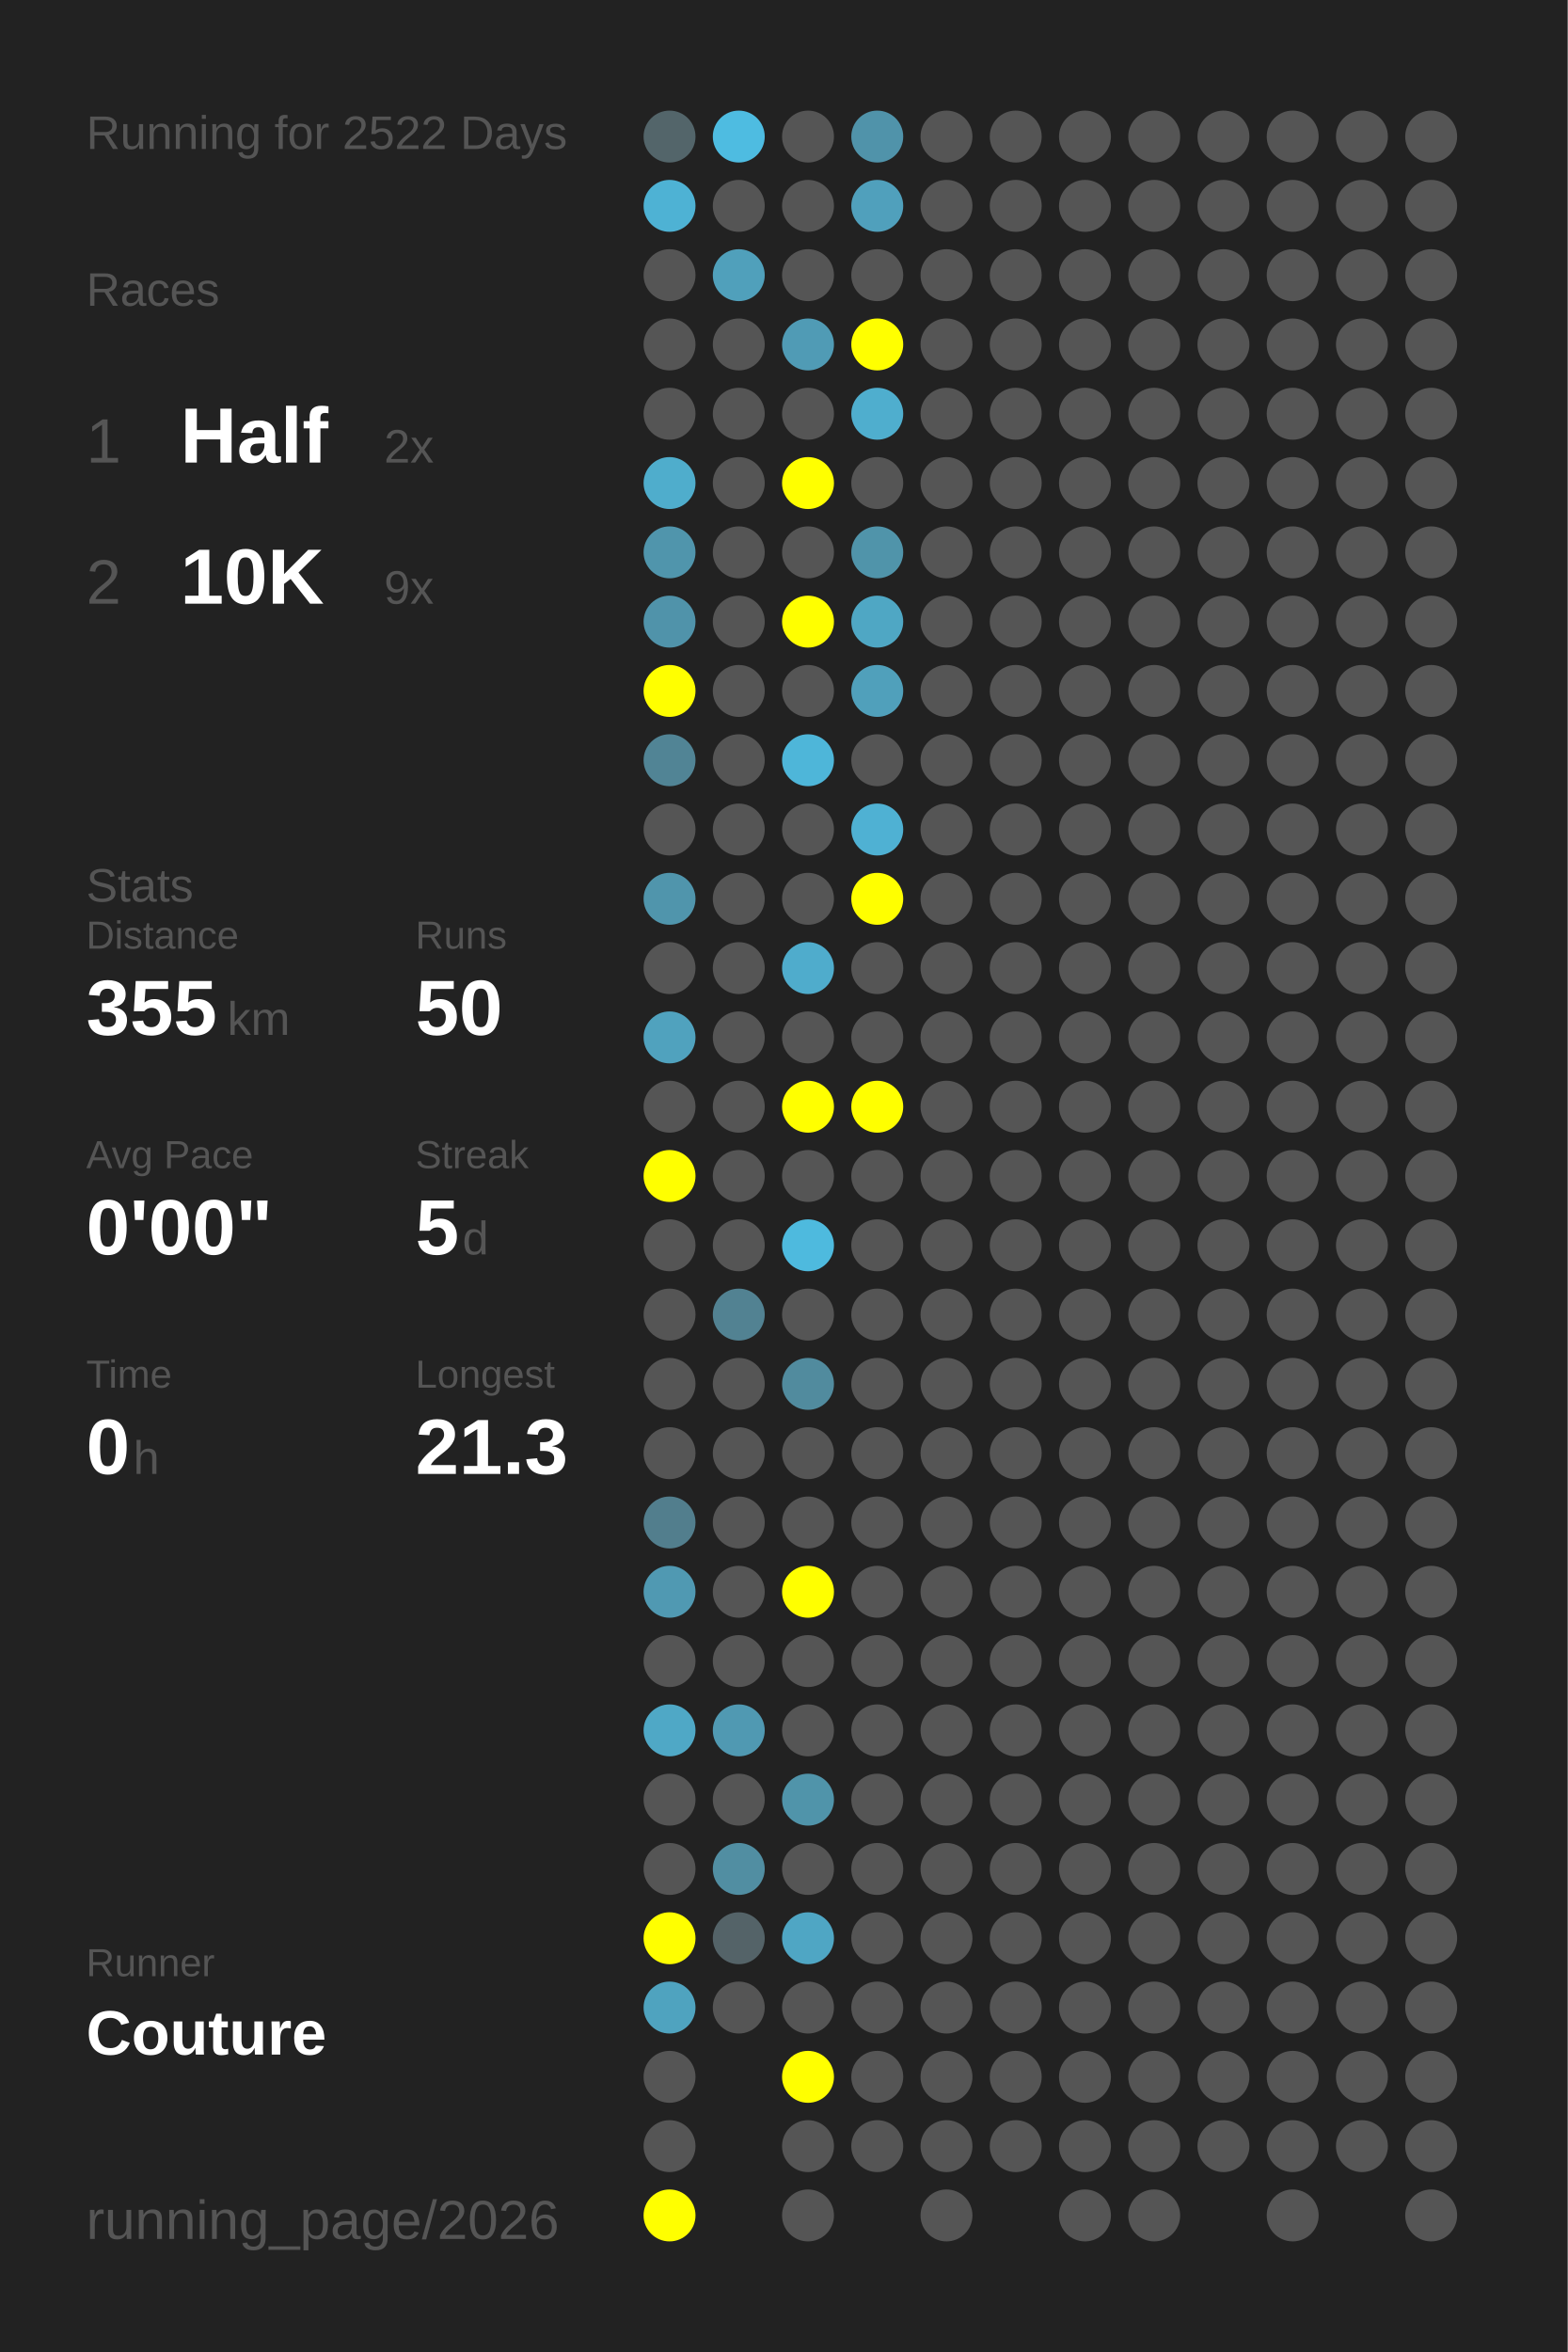
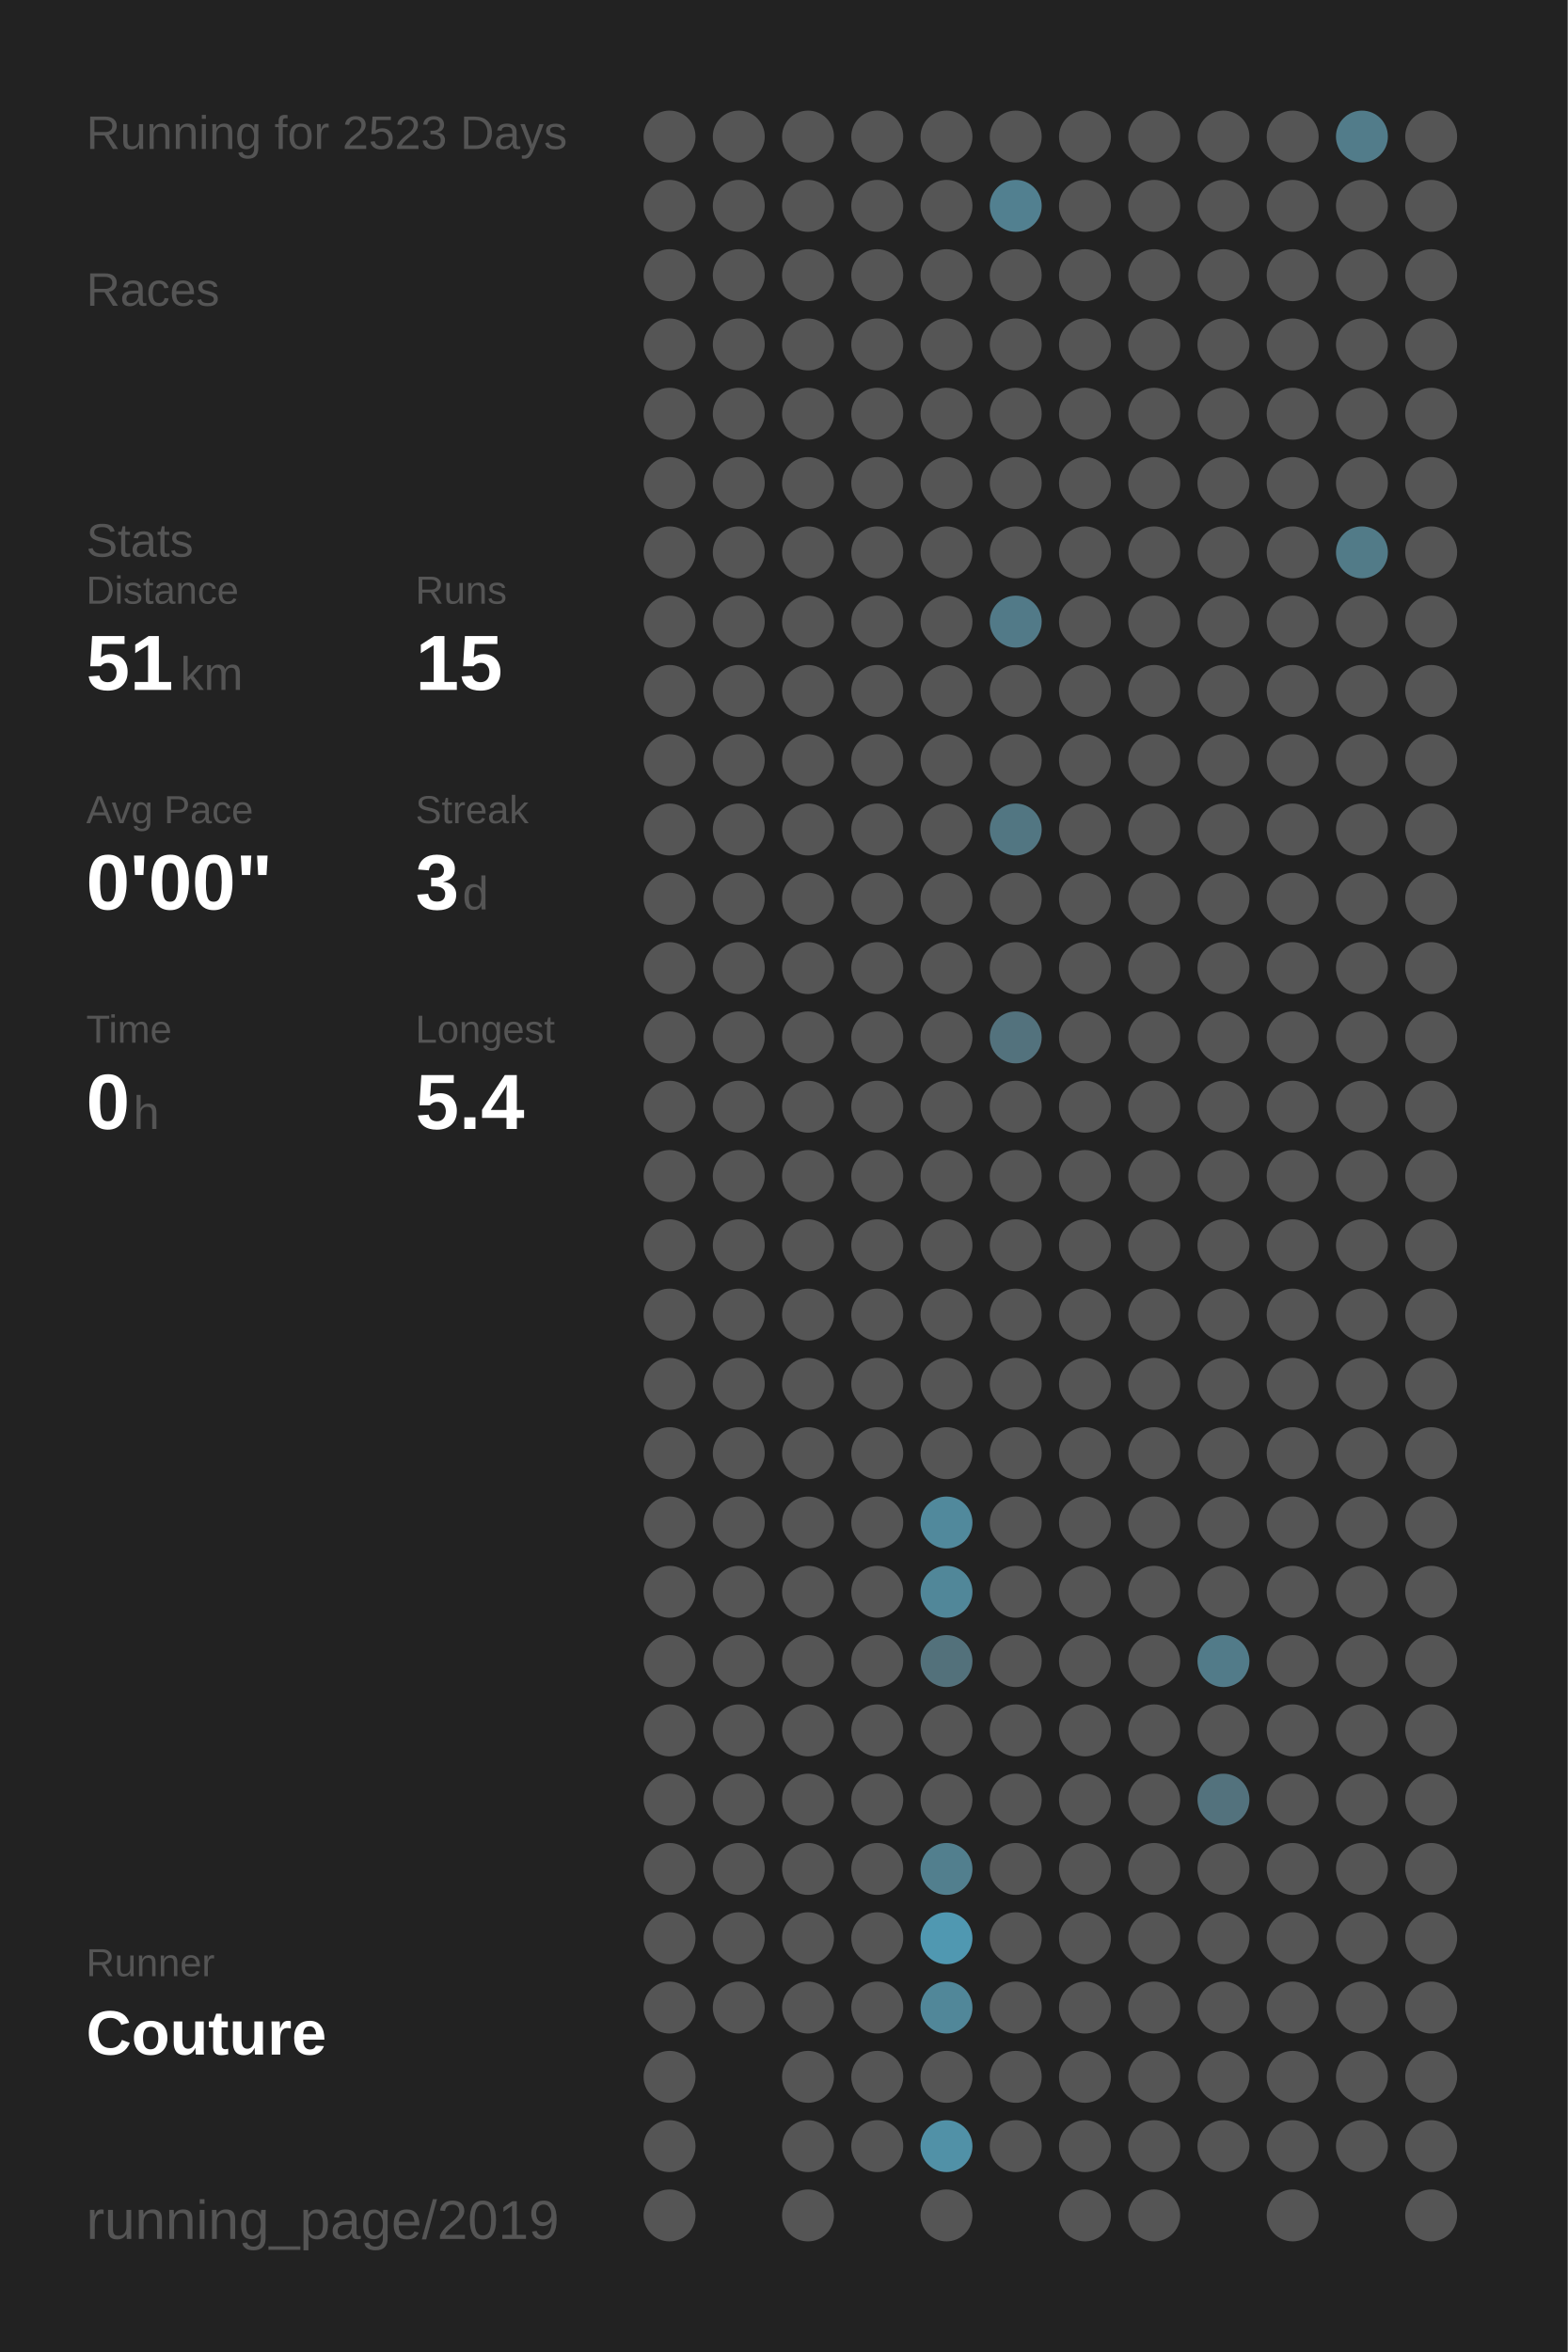
<svg xmlns="http://www.w3.org/2000/svg" baseProfile="full" height="300mm" version="1.1" viewBox="0,0,200,300" width="200mm">
  <defs />
  <rect fill="#222222" height="300" width="200" x="0" y="0" />
-   <text fill="#555555" style="font-size:6px; font-family:Arial;" x="11" y="19">Running for 2522 Days</text>
+   <text fill="#555555" style="font-size:6px; font-family:Arial;" x="11" y="19">Running for 2523 Days</text>
  <text fill="#555555" style="font-size:6px; font-family:Arial;" x="11" y="39">Races</text>
-   <text fill="#555555" style="font-size:8px; font-family:Arial;" x="11" y="59">1</text>
-   <text fill="#FFFFFF" style="font-size:10px; font-family:Arial; font-weight:bold;" x="23" y="59">Half</text>
-   <text fill="#555555" style="font-size:6px; font-family:Arial;" x="49" y="59">2x</text>
-   <text fill="#555555" style="font-size:8px; font-family:Arial;" x="11" y="77">2</text>
-   <text fill="#FFFFFF" style="font-size:10px; font-family:Arial; font-weight:bold;" x="23" y="77">10K</text>
-   <text fill="#555555" style="font-size:6px; font-family:Arial;" x="49" y="77">9x</text>
-   <text fill="#555555" style="font-size:6px; font-family:Arial;" x="11" y="115">Stats</text>
-   <text fill="#555555" style="font-size:5px; font-family:Arial;" x="11" y="121">Distance</text>
-   <text fill="#FFFFFF" style="font-size:10px; font-family:Arial; font-weight:bold;" x="11" y="132">355</text>
-   <text fill="#555555" style="font-size:6px; font-family:Arial;" x="29" y="132">km</text>
-   <text fill="#555555" style="font-size:5px; font-family:Arial;" x="53" y="121">Runs</text>
-   <text fill="#FFFFFF" style="font-size:10px; font-family:Arial; font-weight:bold;" x="53" y="132">50</text>
-   <text fill="#555555" style="font-size:5px; font-family:Arial;" x="11" y="149">Avg Pace</text>
-   <text fill="#FFFFFF" style="font-size:10px; font-family:Arial; font-weight:bold;" x="11" y="160">0'00"</text>
-   <text fill="#555555" style="font-size:5px; font-family:Arial;" x="53" y="149">Streak</text>
-   <text fill="#FFFFFF" style="font-size:10px; font-family:Arial; font-weight:bold;" x="53" y="160">5</text>
-   <text fill="#555555" style="font-size:6px; font-family:Arial;" x="59" y="160">d</text>
-   <text fill="#555555" style="font-size:5px; font-family:Arial;" x="11" y="177">Time</text>
-   <text fill="#FFFFFF" style="font-size:10px; font-family:Arial; font-weight:bold;" x="11" y="188">0</text>
-   <text fill="#555555" style="font-size:6px; font-family:Arial;" x="17" y="188">h</text>
-   <text fill="#555555" style="font-size:5px; font-family:Arial;" x="53" y="177">Longest</text>
-   <text fill="#FFFFFF" style="font-size:10px; font-family:Arial; font-weight:bold;" x="53" y="188">21.3</text>
+   <text fill="#555555" style="font-size:6px; font-family:Arial;" x="11" y="71">Stats</text>
+   <text fill="#555555" style="font-size:5px; font-family:Arial;" x="11" y="77">Distance</text>
+   <text fill="#FFFFFF" style="font-size:10px; font-family:Arial; font-weight:bold;" x="11" y="88">51</text>
+   <text fill="#555555" style="font-size:6px; font-family:Arial;" x="23" y="88">km</text>
+   <text fill="#555555" style="font-size:5px; font-family:Arial;" x="53" y="77">Runs</text>
+   <text fill="#FFFFFF" style="font-size:10px; font-family:Arial; font-weight:bold;" x="53" y="88">15</text>
+   <text fill="#555555" style="font-size:5px; font-family:Arial;" x="11" y="105">Avg Pace</text>
+   <text fill="#FFFFFF" style="font-size:10px; font-family:Arial; font-weight:bold;" x="11" y="116">0'00"</text>
+   <text fill="#555555" style="font-size:5px; font-family:Arial;" x="53" y="105">Streak</text>
+   <text fill="#FFFFFF" style="font-size:10px; font-family:Arial; font-weight:bold;" x="53" y="116">3</text>
+   <text fill="#555555" style="font-size:6px; font-family:Arial;" x="59" y="116">d</text>
+   <text fill="#555555" style="font-size:5px; font-family:Arial;" x="11" y="133">Time</text>
+   <text fill="#FFFFFF" style="font-size:10px; font-family:Arial; font-weight:bold;" x="11" y="144">0</text>
+   <text fill="#555555" style="font-size:6px; font-family:Arial;" x="17" y="144">h</text>
+   <text fill="#555555" style="font-size:5px; font-family:Arial;" x="53" y="133">Longest</text>
+   <text fill="#FFFFFF" style="font-size:10px; font-family:Arial; font-weight:bold;" x="53" y="144">5.4</text>
  <text fill="#555555" style="font-size:5px; font-family:Arial;" x="11" y="252.065">Runner</text>
  <text fill="#FFFFFF" style="font-size:8px; font-family:Arial; font-weight:bold;" x="11" y="262.065">Couture</text>
-   <text fill="#555555" style="font-size:7px; font-family:Arial;" x="11" y="285.581">running_page/2026</text>
-   <circle cx="85.417" cy="17.419" fill="#53656a" r="3.312" />
-   <circle cx="85.417" cy="26.258" fill="#4eb2d4" r="3.312" />
+   <text fill="#555555" style="font-size:7px; font-family:Arial;" x="11" y="285.581">running_page/2019</text>
+   <circle cx="85.417" cy="17.419" fill="#555555" r="3.312" />
+   <circle cx="85.417" cy="26.258" fill="#555555" r="3.312" />
  <circle cx="85.417" cy="35.097" fill="#555555" r="3.312" />
  <circle cx="85.417" cy="43.935" fill="#555555" r="3.312" />
  <circle cx="85.417" cy="52.774" fill="#555555" r="3.312" />
-   <circle cx="85.417" cy="61.613" fill="#4fadcc" r="3.312" />
-   <circle cx="85.417" cy="70.452" fill="#5095ac" r="3.312" />
-   <circle cx="85.417" cy="79.29" fill="#5093aa" r="3.312" />
-   <circle cx="85.417" cy="88.129" fill="#FFFF00" r="3.312" />
-   <circle cx="85.417" cy="96.968" fill="#518495" r="3.312" />
+   <circle cx="85.417" cy="61.613" fill="#555555" r="3.312" />
+   <circle cx="85.417" cy="70.452" fill="#555555" r="3.312" />
+   <circle cx="85.417" cy="79.29" fill="#555555" r="3.312" />
+   <circle cx="85.417" cy="88.129" fill="#555555" r="3.312" />
+   <circle cx="85.417" cy="96.968" fill="#555555" r="3.312" />
  <circle cx="85.417" cy="105.806" fill="#555555" r="3.312" />
-   <circle cx="85.417" cy="114.645" fill="#5095ac" r="3.312" />
+   <circle cx="85.417" cy="114.645" fill="#555555" r="3.312" />
  <circle cx="85.417" cy="123.484" fill="#555555" r="3.312" />
-   <circle cx="85.417" cy="132.323" fill="#50a2be" r="3.312" />
+   <circle cx="85.417" cy="132.323" fill="#555555" r="3.312" />
  <circle cx="85.417" cy="141.161" fill="#555555" r="3.312" />
-   <circle cx="85.417" cy="150" fill="#FFFF00" r="3.312" />
+   <circle cx="85.417" cy="150" fill="#555555" r="3.312" />
  <circle cx="85.417" cy="158.839" fill="#555555" r="3.312" />
  <circle cx="85.417" cy="167.677" fill="#555555" r="3.312" />
  <circle cx="85.417" cy="176.516" fill="#555555" r="3.312" />
  <circle cx="85.417" cy="185.355" fill="#555555" r="3.312" />
-   <circle cx="85.417" cy="194.194" fill="#527e8d" r="3.312" />
-   <circle cx="85.417" cy="203.032" fill="#5099b2" r="3.312" />
+   <circle cx="85.417" cy="194.194" fill="#555555" r="3.312" />
+   <circle cx="85.417" cy="203.032" fill="#555555" r="3.312" />
  <circle cx="85.417" cy="211.871" fill="#555555" r="3.312" />
-   <circle cx="85.417" cy="220.71" fill="#4fa8c6" r="3.312" />
+   <circle cx="85.417" cy="220.71" fill="#555555" r="3.312" />
  <circle cx="85.417" cy="229.548" fill="#555555" r="3.312" />
  <circle cx="85.417" cy="238.387" fill="#555555" r="3.312" />
-   <circle cx="85.417" cy="247.226" fill="#FFFF00" r="3.312" />
-   <circle cx="85.417" cy="256.065" fill="#4fa3bf" r="3.312" />
+   <circle cx="85.417" cy="247.226" fill="#555555" r="3.312" />
+   <circle cx="85.417" cy="256.065" fill="#555555" r="3.312" />
  <circle cx="85.417" cy="264.903" fill="#555555" r="3.312" />
  <circle cx="85.417" cy="273.742" fill="#555555" r="3.312" />
-   <circle cx="85.417" cy="282.581" fill="#FFFF00" r="3.312" />
-   <circle cx="94.25" cy="17.419" fill="#4ebce1" r="3.312" />
+   <circle cx="85.417" cy="282.581" fill="#555555" r="3.312" />
+   <circle cx="94.25" cy="17.419" fill="#555555" r="3.312" />
  <circle cx="94.25" cy="26.258" fill="#555555" r="3.312" />
-   <circle cx="94.25" cy="35.097" fill="#50a0bb" r="3.312" />
+   <circle cx="94.25" cy="35.097" fill="#555555" r="3.312" />
  <circle cx="94.25" cy="43.935" fill="#555555" r="3.312" />
  <circle cx="94.25" cy="52.774" fill="#555555" r="3.312" />
  <circle cx="94.25" cy="61.613" fill="#555555" r="3.312" />
  <circle cx="94.25" cy="70.452" fill="#555555" r="3.312" />
  <circle cx="94.25" cy="79.29" fill="#555555" r="3.312" />
  <circle cx="94.25" cy="88.129" fill="#555555" r="3.312" />
  <circle cx="94.25" cy="96.968" fill="#555555" r="3.312" />
  <circle cx="94.25" cy="105.806" fill="#555555" r="3.312" />
  <circle cx="94.25" cy="114.645" fill="#555555" r="3.312" />
  <circle cx="94.25" cy="123.484" fill="#555555" r="3.312" />
  <circle cx="94.25" cy="132.323" fill="#555555" r="3.312" />
  <circle cx="94.25" cy="141.161" fill="#555555" r="3.312" />
  <circle cx="94.25" cy="150" fill="#555555" r="3.312" />
  <circle cx="94.25" cy="158.839" fill="#555555" r="3.312" />
-   <circle cx="94.25" cy="167.677" fill="#528292" r="3.312" />
+   <circle cx="94.25" cy="167.677" fill="#555555" r="3.312" />
  <circle cx="94.25" cy="176.516" fill="#555555" r="3.312" />
  <circle cx="94.25" cy="185.355" fill="#555555" r="3.312" />
  <circle cx="94.25" cy="194.194" fill="#555555" r="3.312" />
  <circle cx="94.25" cy="203.032" fill="#555555" r="3.312" />
  <circle cx="94.25" cy="211.871" fill="#555555" r="3.312" />
-   <circle cx="94.25" cy="220.71" fill="#5099b2" r="3.312" />
+   <circle cx="94.25" cy="220.71" fill="#555555" r="3.312" />
  <circle cx="94.25" cy="229.548" fill="#555555" r="3.312" />
-   <circle cx="94.25" cy="238.387" fill="#518ea2" r="3.312" />
-   <circle cx="94.25" cy="247.226" fill="#546368" r="3.312" />
+   <circle cx="94.25" cy="238.387" fill="#555555" r="3.312" />
+   <circle cx="94.25" cy="247.226" fill="#555555" r="3.312" />
  <circle cx="94.25" cy="256.065" fill="#555555" r="3.312" />
  <circle cx="103.083" cy="17.419" fill="#555555" r="3.312" />
  <circle cx="103.083" cy="26.258" fill="#555555" r="3.312" />
  <circle cx="103.083" cy="35.097" fill="#555555" r="3.312" />
-   <circle cx="103.083" cy="43.935" fill="#509bb5" r="3.312" />
+   <circle cx="103.083" cy="43.935" fill="#555555" r="3.312" />
  <circle cx="103.083" cy="52.774" fill="#555555" r="3.312" />
-   <circle cx="103.083" cy="61.613" fill="#FFFF00" r="3.312" />
+   <circle cx="103.083" cy="61.613" fill="#555555" r="3.312" />
  <circle cx="103.083" cy="70.452" fill="#555555" r="3.312" />
-   <circle cx="103.083" cy="79.29" fill="#FFFF00" r="3.312" />
+   <circle cx="103.083" cy="79.29" fill="#555555" r="3.312" />
  <circle cx="103.083" cy="88.129" fill="#555555" r="3.312" />
-   <circle cx="103.083" cy="96.968" fill="#4eb6d9" r="3.312" />
+   <circle cx="103.083" cy="96.968" fill="#555555" r="3.312" />
  <circle cx="103.083" cy="105.806" fill="#555555" r="3.312" />
  <circle cx="103.083" cy="114.645" fill="#555555" r="3.312" />
-   <circle cx="103.083" cy="123.484" fill="#4faccc" r="3.312" />
+   <circle cx="103.083" cy="123.484" fill="#555555" r="3.312" />
  <circle cx="103.083" cy="132.323" fill="#555555" r="3.312" />
-   <circle cx="103.083" cy="141.161" fill="#FFFF00" r="3.312" />
+   <circle cx="103.083" cy="141.161" fill="#555555" r="3.312" />
  <circle cx="103.083" cy="150" fill="#555555" r="3.312" />
-   <circle cx="103.083" cy="158.839" fill="#4ebade" r="3.312" />
+   <circle cx="103.083" cy="158.839" fill="#555555" r="3.312" />
  <circle cx="103.083" cy="167.677" fill="#555555" r="3.312" />
-   <circle cx="103.083" cy="176.516" fill="#518b9e" r="3.312" />
+   <circle cx="103.083" cy="176.516" fill="#555555" r="3.312" />
  <circle cx="103.083" cy="185.355" fill="#555555" r="3.312" />
  <circle cx="103.083" cy="194.194" fill="#555555" r="3.312" />
-   <circle cx="103.083" cy="203.032" fill="#FFFF00" r="3.312" />
+   <circle cx="103.083" cy="203.032" fill="#555555" r="3.312" />
  <circle cx="103.083" cy="211.871" fill="#555555" r="3.312" />
  <circle cx="103.083" cy="220.71" fill="#555555" r="3.312" />
-   <circle cx="103.083" cy="229.548" fill="#5094aa" r="3.312" />
+   <circle cx="103.083" cy="229.548" fill="#555555" r="3.312" />
  <circle cx="103.083" cy="238.387" fill="#555555" r="3.312" />
-   <circle cx="103.083" cy="247.226" fill="#4fa6c4" r="3.312" />
+   <circle cx="103.083" cy="247.226" fill="#555555" r="3.312" />
  <circle cx="103.083" cy="256.065" fill="#555555" r="3.312" />
-   <circle cx="103.083" cy="264.903" fill="#FFFF00" r="3.312" />
+   <circle cx="103.083" cy="264.903" fill="#555555" r="3.312" />
  <circle cx="103.083" cy="273.742" fill="#555555" r="3.312" />
  <circle cx="103.083" cy="282.581" fill="#555555" r="3.312" />
-   <circle cx="111.917" cy="17.419" fill="#5093aa" r="3.312" />
-   <circle cx="111.917" cy="26.258" fill="#50a0bc" r="3.312" />
+   <circle cx="111.917" cy="17.419" fill="#555555" r="3.312" />
+   <circle cx="111.917" cy="26.258" fill="#555555" r="3.312" />
  <circle cx="111.917" cy="35.097" fill="#555555" r="3.312" />
-   <circle cx="111.917" cy="43.935" fill="#FFFF00" r="3.312" />
-   <circle cx="111.917" cy="52.774" fill="#4faece" r="3.312" />
+   <circle cx="111.917" cy="43.935" fill="#555555" r="3.312" />
+   <circle cx="111.917" cy="52.774" fill="#555555" r="3.312" />
  <circle cx="111.917" cy="61.613" fill="#555555" r="3.312" />
-   <circle cx="111.917" cy="70.452" fill="#5094aa" r="3.312" />
-   <circle cx="111.917" cy="79.29" fill="#4fa7c4" r="3.312" />
-   <circle cx="111.917" cy="88.129" fill="#50a0bb" r="3.312" />
+   <circle cx="111.917" cy="70.452" fill="#555555" r="3.312" />
+   <circle cx="111.917" cy="79.29" fill="#555555" r="3.312" />
+   <circle cx="111.917" cy="88.129" fill="#555555" r="3.312" />
  <circle cx="111.917" cy="96.968" fill="#555555" r="3.312" />
-   <circle cx="111.917" cy="105.806" fill="#4fb1d3" r="3.312" />
-   <circle cx="111.917" cy="114.645" fill="#FFFF00" r="3.312" />
+   <circle cx="111.917" cy="105.806" fill="#555555" r="3.312" />
+   <circle cx="111.917" cy="114.645" fill="#555555" r="3.312" />
  <circle cx="111.917" cy="123.484" fill="#555555" r="3.312" />
  <circle cx="111.917" cy="132.323" fill="#555555" r="3.312" />
-   <circle cx="111.917" cy="141.161" fill="#FFFF00" r="3.312" />
+   <circle cx="111.917" cy="141.161" fill="#555555" r="3.312" />
  <circle cx="111.917" cy="150" fill="#555555" r="3.312" />
  <circle cx="111.917" cy="158.839" fill="#555555" r="3.312" />
  <circle cx="111.917" cy="167.677" fill="#555555" r="3.312" />
  <circle cx="111.917" cy="176.516" fill="#555555" r="3.312" />
  <circle cx="111.917" cy="185.355" fill="#555555" r="3.312" />
  <circle cx="111.917" cy="194.194" fill="#555555" r="3.312" />
  <circle cx="111.917" cy="203.032" fill="#555555" r="3.312" />
  <circle cx="111.917" cy="211.871" fill="#555555" r="3.312" />
  <circle cx="111.917" cy="220.71" fill="#555555" r="3.312" />
  <circle cx="111.917" cy="229.548" fill="#555555" r="3.312" />
  <circle cx="111.917" cy="238.387" fill="#555555" r="3.312" />
  <circle cx="111.917" cy="247.226" fill="#555555" r="3.312" />
  <circle cx="111.917" cy="256.065" fill="#555555" r="3.312" />
  <circle cx="111.917" cy="264.903" fill="#555555" r="3.312" />
  <circle cx="111.917" cy="273.742" fill="#555555" r="3.312" />
  <circle cx="120.75" cy="17.419" fill="#555555" r="3.312" />
  <circle cx="120.75" cy="26.258" fill="#555555" r="3.312" />
  <circle cx="120.75" cy="35.097" fill="#555555" r="3.312" />
  <circle cx="120.75" cy="43.935" fill="#555555" r="3.312" />
  <circle cx="120.75" cy="52.774" fill="#555555" r="3.312" />
  <circle cx="120.75" cy="61.613" fill="#555555" r="3.312" />
  <circle cx="120.75" cy="70.452" fill="#555555" r="3.312" />
  <circle cx="120.75" cy="79.29" fill="#555555" r="3.312" />
  <circle cx="120.75" cy="88.129" fill="#555555" r="3.312" />
  <circle cx="120.75" cy="96.968" fill="#555555" r="3.312" />
  <circle cx="120.75" cy="105.806" fill="#555555" r="3.312" />
  <circle cx="120.75" cy="114.645" fill="#555555" r="3.312" />
  <circle cx="120.75" cy="123.484" fill="#555555" r="3.312" />
  <circle cx="120.75" cy="132.323" fill="#555555" r="3.312" />
  <circle cx="120.75" cy="141.161" fill="#555555" r="3.312" />
  <circle cx="120.75" cy="150" fill="#555555" r="3.312" />
  <circle cx="120.75" cy="158.839" fill="#555555" r="3.312" />
  <circle cx="120.75" cy="167.677" fill="#555555" r="3.312" />
  <circle cx="120.75" cy="176.516" fill="#555555" r="3.312" />
  <circle cx="120.75" cy="185.355" fill="#555555" r="3.312" />
-   <circle cx="120.75" cy="194.194" fill="#555555" r="3.312" />
-   <circle cx="120.75" cy="203.032" fill="#555555" r="3.312" />
-   <circle cx="120.75" cy="211.871" fill="#555555" r="3.312" />
+   <circle cx="120.75" cy="194.194" fill="#51899c" r="3.312" />
+   <circle cx="120.75" cy="203.032" fill="#518799" r="3.312" />
+   <circle cx="120.75" cy="211.871" fill="#53717b" r="3.312" />
  <circle cx="120.75" cy="220.71" fill="#555555" r="3.312" />
  <circle cx="120.75" cy="229.548" fill="#555555" r="3.312" />
-   <circle cx="120.75" cy="238.387" fill="#555555" r="3.312" />
-   <circle cx="120.75" cy="247.226" fill="#555555" r="3.312" />
-   <circle cx="120.75" cy="256.065" fill="#555555" r="3.312" />
+   <circle cx="120.75" cy="238.387" fill="#527f8e" r="3.312" />
+   <circle cx="120.75" cy="247.226" fill="#5098b1" r="3.312" />
+   <circle cx="120.75" cy="256.065" fill="#518799" r="3.312" />
  <circle cx="120.75" cy="264.903" fill="#555555" r="3.312" />
-   <circle cx="120.75" cy="273.742" fill="#555555" r="3.312" />
+   <circle cx="120.75" cy="273.742" fill="#5191a7" r="3.312" />
  <circle cx="120.75" cy="282.581" fill="#555555" r="3.312" />
  <circle cx="129.583" cy="17.419" fill="#555555" r="3.312" />
-   <circle cx="129.583" cy="26.258" fill="#555555" r="3.312" />
+   <circle cx="129.583" cy="26.258" fill="#528090" r="3.312" />
  <circle cx="129.583" cy="35.097" fill="#555555" r="3.312" />
  <circle cx="129.583" cy="43.935" fill="#555555" r="3.312" />
  <circle cx="129.583" cy="52.774" fill="#555555" r="3.312" />
  <circle cx="129.583" cy="61.613" fill="#555555" r="3.312" />
  <circle cx="129.583" cy="70.452" fill="#555555" r="3.312" />
-   <circle cx="129.583" cy="79.29" fill="#555555" r="3.312" />
+   <circle cx="129.583" cy="79.29" fill="#527a88" r="3.312" />
  <circle cx="129.583" cy="88.129" fill="#555555" r="3.312" />
  <circle cx="129.583" cy="96.968" fill="#555555" r="3.312" />
-   <circle cx="129.583" cy="105.806" fill="#555555" r="3.312" />
+   <circle cx="129.583" cy="105.806" fill="#527682" r="3.312" />
  <circle cx="129.583" cy="114.645" fill="#555555" r="3.312" />
  <circle cx="129.583" cy="123.484" fill="#555555" r="3.312" />
-   <circle cx="129.583" cy="132.323" fill="#555555" r="3.312" />
+   <circle cx="129.583" cy="132.323" fill="#53727d" r="3.312" />
  <circle cx="129.583" cy="141.161" fill="#555555" r="3.312" />
  <circle cx="129.583" cy="150" fill="#555555" r="3.312" />
  <circle cx="129.583" cy="158.839" fill="#555555" r="3.312" />
  <circle cx="129.583" cy="167.677" fill="#555555" r="3.312" />
  <circle cx="129.583" cy="176.516" fill="#555555" r="3.312" />
  <circle cx="129.583" cy="185.355" fill="#555555" r="3.312" />
  <circle cx="129.583" cy="194.194" fill="#555555" r="3.312" />
  <circle cx="129.583" cy="203.032" fill="#555555" r="3.312" />
  <circle cx="129.583" cy="211.871" fill="#555555" r="3.312" />
  <circle cx="129.583" cy="220.71" fill="#555555" r="3.312" />
  <circle cx="129.583" cy="229.548" fill="#555555" r="3.312" />
  <circle cx="129.583" cy="238.387" fill="#555555" r="3.312" />
  <circle cx="129.583" cy="247.226" fill="#555555" r="3.312" />
  <circle cx="129.583" cy="256.065" fill="#555555" r="3.312" />
  <circle cx="129.583" cy="264.903" fill="#555555" r="3.312" />
  <circle cx="129.583" cy="273.742" fill="#555555" r="3.312" />
  <circle cx="138.417" cy="17.419" fill="#555555" r="3.312" />
  <circle cx="138.417" cy="26.258" fill="#555555" r="3.312" />
  <circle cx="138.417" cy="35.097" fill="#555555" r="3.312" />
  <circle cx="138.417" cy="43.935" fill="#555555" r="3.312" />
  <circle cx="138.417" cy="52.774" fill="#555555" r="3.312" />
  <circle cx="138.417" cy="61.613" fill="#555555" r="3.312" />
  <circle cx="138.417" cy="70.452" fill="#555555" r="3.312" />
  <circle cx="138.417" cy="79.29" fill="#555555" r="3.312" />
  <circle cx="138.417" cy="88.129" fill="#555555" r="3.312" />
  <circle cx="138.417" cy="96.968" fill="#555555" r="3.312" />
  <circle cx="138.417" cy="105.806" fill="#555555" r="3.312" />
  <circle cx="138.417" cy="114.645" fill="#555555" r="3.312" />
  <circle cx="138.417" cy="123.484" fill="#555555" r="3.312" />
  <circle cx="138.417" cy="132.323" fill="#555555" r="3.312" />
  <circle cx="138.417" cy="141.161" fill="#555555" r="3.312" />
  <circle cx="138.417" cy="150" fill="#555555" r="3.312" />
  <circle cx="138.417" cy="158.839" fill="#555555" r="3.312" />
  <circle cx="138.417" cy="167.677" fill="#555555" r="3.312" />
  <circle cx="138.417" cy="176.516" fill="#555555" r="3.312" />
  <circle cx="138.417" cy="185.355" fill="#555555" r="3.312" />
  <circle cx="138.417" cy="194.194" fill="#555555" r="3.312" />
  <circle cx="138.417" cy="203.032" fill="#555555" r="3.312" />
  <circle cx="138.417" cy="211.871" fill="#555555" r="3.312" />
  <circle cx="138.417" cy="220.71" fill="#555555" r="3.312" />
  <circle cx="138.417" cy="229.548" fill="#555555" r="3.312" />
  <circle cx="138.417" cy="238.387" fill="#555555" r="3.312" />
  <circle cx="138.417" cy="247.226" fill="#555555" r="3.312" />
  <circle cx="138.417" cy="256.065" fill="#555555" r="3.312" />
  <circle cx="138.417" cy="264.903" fill="#555555" r="3.312" />
  <circle cx="138.417" cy="273.742" fill="#555555" r="3.312" />
  <circle cx="138.417" cy="282.581" fill="#555555" r="3.312" />
  <circle cx="147.25" cy="17.419" fill="#555555" r="3.312" />
  <circle cx="147.25" cy="26.258" fill="#555555" r="3.312" />
  <circle cx="147.25" cy="35.097" fill="#555555" r="3.312" />
  <circle cx="147.25" cy="43.935" fill="#555555" r="3.312" />
  <circle cx="147.25" cy="52.774" fill="#555555" r="3.312" />
  <circle cx="147.25" cy="61.613" fill="#555555" r="3.312" />
  <circle cx="147.25" cy="70.452" fill="#555555" r="3.312" />
  <circle cx="147.25" cy="79.29" fill="#555555" r="3.312" />
  <circle cx="147.25" cy="88.129" fill="#555555" r="3.312" />
  <circle cx="147.25" cy="96.968" fill="#555555" r="3.312" />
  <circle cx="147.25" cy="105.806" fill="#555555" r="3.312" />
  <circle cx="147.25" cy="114.645" fill="#555555" r="3.312" />
  <circle cx="147.25" cy="123.484" fill="#555555" r="3.312" />
  <circle cx="147.25" cy="132.323" fill="#555555" r="3.312" />
  <circle cx="147.25" cy="141.161" fill="#555555" r="3.312" />
  <circle cx="147.25" cy="150" fill="#555555" r="3.312" />
  <circle cx="147.25" cy="158.839" fill="#555555" r="3.312" />
  <circle cx="147.25" cy="167.677" fill="#555555" r="3.312" />
  <circle cx="147.25" cy="176.516" fill="#555555" r="3.312" />
  <circle cx="147.25" cy="185.355" fill="#555555" r="3.312" />
  <circle cx="147.25" cy="194.194" fill="#555555" r="3.312" />
  <circle cx="147.25" cy="203.032" fill="#555555" r="3.312" />
  <circle cx="147.25" cy="211.871" fill="#555555" r="3.312" />
  <circle cx="147.25" cy="220.71" fill="#555555" r="3.312" />
  <circle cx="147.25" cy="229.548" fill="#555555" r="3.312" />
  <circle cx="147.25" cy="238.387" fill="#555555" r="3.312" />
  <circle cx="147.25" cy="247.226" fill="#555555" r="3.312" />
  <circle cx="147.25" cy="256.065" fill="#555555" r="3.312" />
  <circle cx="147.25" cy="264.903" fill="#555555" r="3.312" />
  <circle cx="147.25" cy="273.742" fill="#555555" r="3.312" />
  <circle cx="147.25" cy="282.581" fill="#555555" r="3.312" />
  <circle cx="156.083" cy="17.419" fill="#555555" r="3.312" />
  <circle cx="156.083" cy="26.258" fill="#555555" r="3.312" />
  <circle cx="156.083" cy="35.097" fill="#555555" r="3.312" />
  <circle cx="156.083" cy="43.935" fill="#555555" r="3.312" />
  <circle cx="156.083" cy="52.774" fill="#555555" r="3.312" />
  <circle cx="156.083" cy="61.613" fill="#555555" r="3.312" />
  <circle cx="156.083" cy="70.452" fill="#555555" r="3.312" />
  <circle cx="156.083" cy="79.29" fill="#555555" r="3.312" />
  <circle cx="156.083" cy="88.129" fill="#555555" r="3.312" />
  <circle cx="156.083" cy="96.968" fill="#555555" r="3.312" />
  <circle cx="156.083" cy="105.806" fill="#555555" r="3.312" />
  <circle cx="156.083" cy="114.645" fill="#555555" r="3.312" />
  <circle cx="156.083" cy="123.484" fill="#555555" r="3.312" />
  <circle cx="156.083" cy="132.323" fill="#555555" r="3.312" />
  <circle cx="156.083" cy="141.161" fill="#555555" r="3.312" />
  <circle cx="156.083" cy="150" fill="#555555" r="3.312" />
  <circle cx="156.083" cy="158.839" fill="#555555" r="3.312" />
  <circle cx="156.083" cy="167.677" fill="#555555" r="3.312" />
  <circle cx="156.083" cy="176.516" fill="#555555" r="3.312" />
  <circle cx="156.083" cy="185.355" fill="#555555" r="3.312" />
  <circle cx="156.083" cy="194.194" fill="#555555" r="3.312" />
  <circle cx="156.083" cy="203.032" fill="#555555" r="3.312" />
-   <circle cx="156.083" cy="211.871" fill="#555555" r="3.312" />
+   <circle cx="156.083" cy="211.871" fill="#527b89" r="3.312" />
  <circle cx="156.083" cy="220.71" fill="#555555" r="3.312" />
-   <circle cx="156.083" cy="229.548" fill="#555555" r="3.312" />
+   <circle cx="156.083" cy="229.548" fill="#53727d" r="3.312" />
  <circle cx="156.083" cy="238.387" fill="#555555" r="3.312" />
  <circle cx="156.083" cy="247.226" fill="#555555" r="3.312" />
  <circle cx="156.083" cy="256.065" fill="#555555" r="3.312" />
  <circle cx="156.083" cy="264.903" fill="#555555" r="3.312" />
  <circle cx="156.083" cy="273.742" fill="#555555" r="3.312" />
  <circle cx="164.917" cy="17.419" fill="#555555" r="3.312" />
  <circle cx="164.917" cy="26.258" fill="#555555" r="3.312" />
  <circle cx="164.917" cy="35.097" fill="#555555" r="3.312" />
  <circle cx="164.917" cy="43.935" fill="#555555" r="3.312" />
  <circle cx="164.917" cy="52.774" fill="#555555" r="3.312" />
  <circle cx="164.917" cy="61.613" fill="#555555" r="3.312" />
  <circle cx="164.917" cy="70.452" fill="#555555" r="3.312" />
  <circle cx="164.917" cy="79.29" fill="#555555" r="3.312" />
  <circle cx="164.917" cy="88.129" fill="#555555" r="3.312" />
  <circle cx="164.917" cy="96.968" fill="#555555" r="3.312" />
  <circle cx="164.917" cy="105.806" fill="#555555" r="3.312" />
  <circle cx="164.917" cy="114.645" fill="#555555" r="3.312" />
  <circle cx="164.917" cy="123.484" fill="#555555" r="3.312" />
  <circle cx="164.917" cy="132.323" fill="#555555" r="3.312" />
  <circle cx="164.917" cy="141.161" fill="#555555" r="3.312" />
  <circle cx="164.917" cy="150" fill="#555555" r="3.312" />
  <circle cx="164.917" cy="158.839" fill="#555555" r="3.312" />
  <circle cx="164.917" cy="167.677" fill="#555555" r="3.312" />
  <circle cx="164.917" cy="176.516" fill="#555555" r="3.312" />
  <circle cx="164.917" cy="185.355" fill="#555555" r="3.312" />
  <circle cx="164.917" cy="194.194" fill="#555555" r="3.312" />
  <circle cx="164.917" cy="203.032" fill="#555555" r="3.312" />
  <circle cx="164.917" cy="211.871" fill="#555555" r="3.312" />
  <circle cx="164.917" cy="220.71" fill="#555555" r="3.312" />
  <circle cx="164.917" cy="229.548" fill="#555555" r="3.312" />
  <circle cx="164.917" cy="238.387" fill="#555555" r="3.312" />
  <circle cx="164.917" cy="247.226" fill="#555555" r="3.312" />
  <circle cx="164.917" cy="256.065" fill="#555555" r="3.312" />
  <circle cx="164.917" cy="264.903" fill="#555555" r="3.312" />
  <circle cx="164.917" cy="273.742" fill="#555555" r="3.312" />
  <circle cx="164.917" cy="282.581" fill="#555555" r="3.312" />
-   <circle cx="173.75" cy="17.419" fill="#555555" r="3.312" />
+   <circle cx="173.75" cy="17.419" fill="#527c8a" r="3.312" />
  <circle cx="173.75" cy="26.258" fill="#555555" r="3.312" />
  <circle cx="173.75" cy="35.097" fill="#555555" r="3.312" />
  <circle cx="173.75" cy="43.935" fill="#555555" r="3.312" />
  <circle cx="173.75" cy="52.774" fill="#555555" r="3.312" />
  <circle cx="173.75" cy="61.613" fill="#555555" r="3.312" />
-   <circle cx="173.75" cy="70.452" fill="#555555" r="3.312" />
+   <circle cx="173.75" cy="70.452" fill="#527b88" r="3.312" />
  <circle cx="173.75" cy="79.29" fill="#555555" r="3.312" />
  <circle cx="173.75" cy="88.129" fill="#555555" r="3.312" />
  <circle cx="173.75" cy="96.968" fill="#555555" r="3.312" />
  <circle cx="173.75" cy="105.806" fill="#555555" r="3.312" />
  <circle cx="173.75" cy="114.645" fill="#555555" r="3.312" />
  <circle cx="173.75" cy="123.484" fill="#555555" r="3.312" />
  <circle cx="173.75" cy="132.323" fill="#555555" r="3.312" />
  <circle cx="173.75" cy="141.161" fill="#555555" r="3.312" />
  <circle cx="173.75" cy="150" fill="#555555" r="3.312" />
  <circle cx="173.75" cy="158.839" fill="#555555" r="3.312" />
  <circle cx="173.75" cy="167.677" fill="#555555" r="3.312" />
  <circle cx="173.75" cy="176.516" fill="#555555" r="3.312" />
  <circle cx="173.75" cy="185.355" fill="#555555" r="3.312" />
  <circle cx="173.75" cy="194.194" fill="#555555" r="3.312" />
  <circle cx="173.75" cy="203.032" fill="#555555" r="3.312" />
  <circle cx="173.75" cy="211.871" fill="#555555" r="3.312" />
  <circle cx="173.75" cy="220.71" fill="#555555" r="3.312" />
  <circle cx="173.75" cy="229.548" fill="#555555" r="3.312" />
  <circle cx="173.75" cy="238.387" fill="#555555" r="3.312" />
  <circle cx="173.75" cy="247.226" fill="#555555" r="3.312" />
  <circle cx="173.75" cy="256.065" fill="#555555" r="3.312" />
  <circle cx="173.75" cy="264.903" fill="#555555" r="3.312" />
  <circle cx="173.75" cy="273.742" fill="#555555" r="3.312" />
  <circle cx="182.583" cy="17.419" fill="#555555" r="3.312" />
  <circle cx="182.583" cy="26.258" fill="#555555" r="3.312" />
  <circle cx="182.583" cy="35.097" fill="#555555" r="3.312" />
  <circle cx="182.583" cy="43.935" fill="#555555" r="3.312" />
  <circle cx="182.583" cy="52.774" fill="#555555" r="3.312" />
  <circle cx="182.583" cy="61.613" fill="#555555" r="3.312" />
  <circle cx="182.583" cy="70.452" fill="#555555" r="3.312" />
  <circle cx="182.583" cy="79.29" fill="#555555" r="3.312" />
  <circle cx="182.583" cy="88.129" fill="#555555" r="3.312" />
  <circle cx="182.583" cy="96.968" fill="#555555" r="3.312" />
  <circle cx="182.583" cy="105.806" fill="#555555" r="3.312" />
  <circle cx="182.583" cy="114.645" fill="#555555" r="3.312" />
  <circle cx="182.583" cy="123.484" fill="#555555" r="3.312" />
  <circle cx="182.583" cy="132.323" fill="#555555" r="3.312" />
  <circle cx="182.583" cy="141.161" fill="#555555" r="3.312" />
  <circle cx="182.583" cy="150" fill="#555555" r="3.312" />
  <circle cx="182.583" cy="158.839" fill="#555555" r="3.312" />
  <circle cx="182.583" cy="167.677" fill="#555555" r="3.312" />
  <circle cx="182.583" cy="176.516" fill="#555555" r="3.312" />
  <circle cx="182.583" cy="185.355" fill="#555555" r="3.312" />
  <circle cx="182.583" cy="194.194" fill="#555555" r="3.312" />
  <circle cx="182.583" cy="203.032" fill="#555555" r="3.312" />
  <circle cx="182.583" cy="211.871" fill="#555555" r="3.312" />
  <circle cx="182.583" cy="220.71" fill="#555555" r="3.312" />
  <circle cx="182.583" cy="229.548" fill="#555555" r="3.312" />
  <circle cx="182.583" cy="238.387" fill="#555555" r="3.312" />
  <circle cx="182.583" cy="247.226" fill="#555555" r="3.312" />
  <circle cx="182.583" cy="256.065" fill="#555555" r="3.312" />
  <circle cx="182.583" cy="264.903" fill="#555555" r="3.312" />
  <circle cx="182.583" cy="273.742" fill="#555555" r="3.312" />
  <circle cx="182.583" cy="282.581" fill="#555555" r="3.312" />
</svg>
